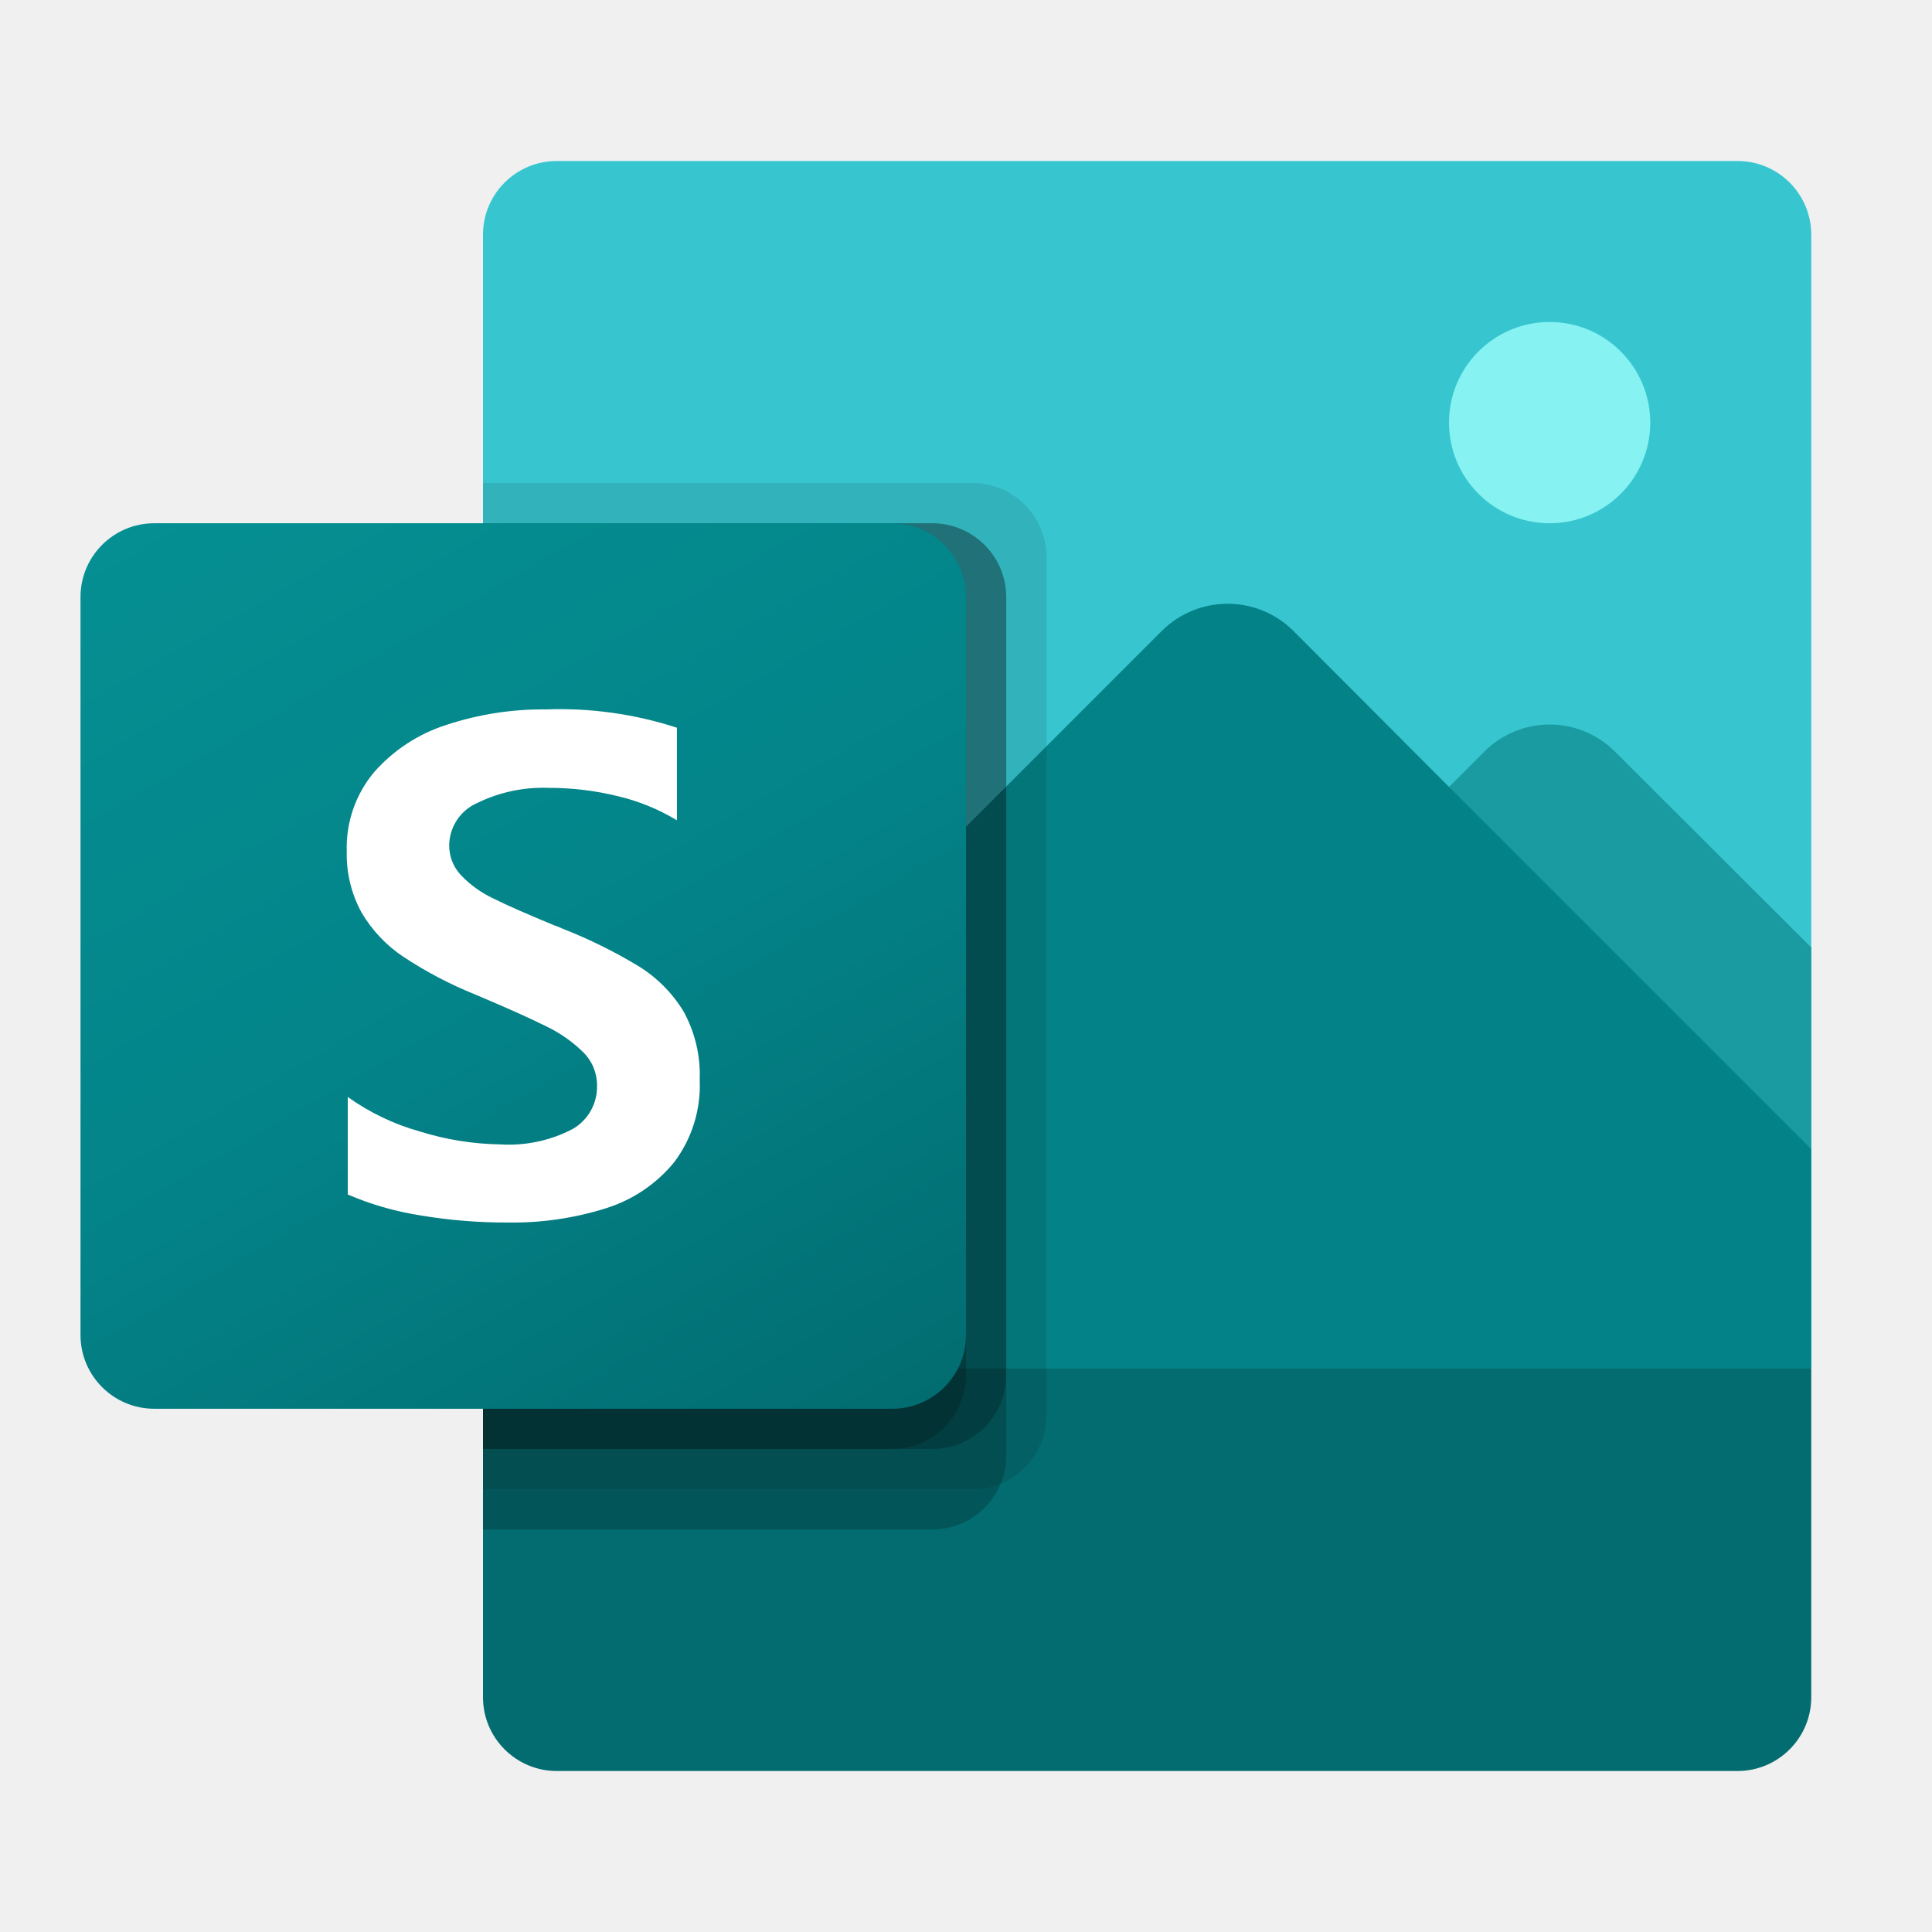
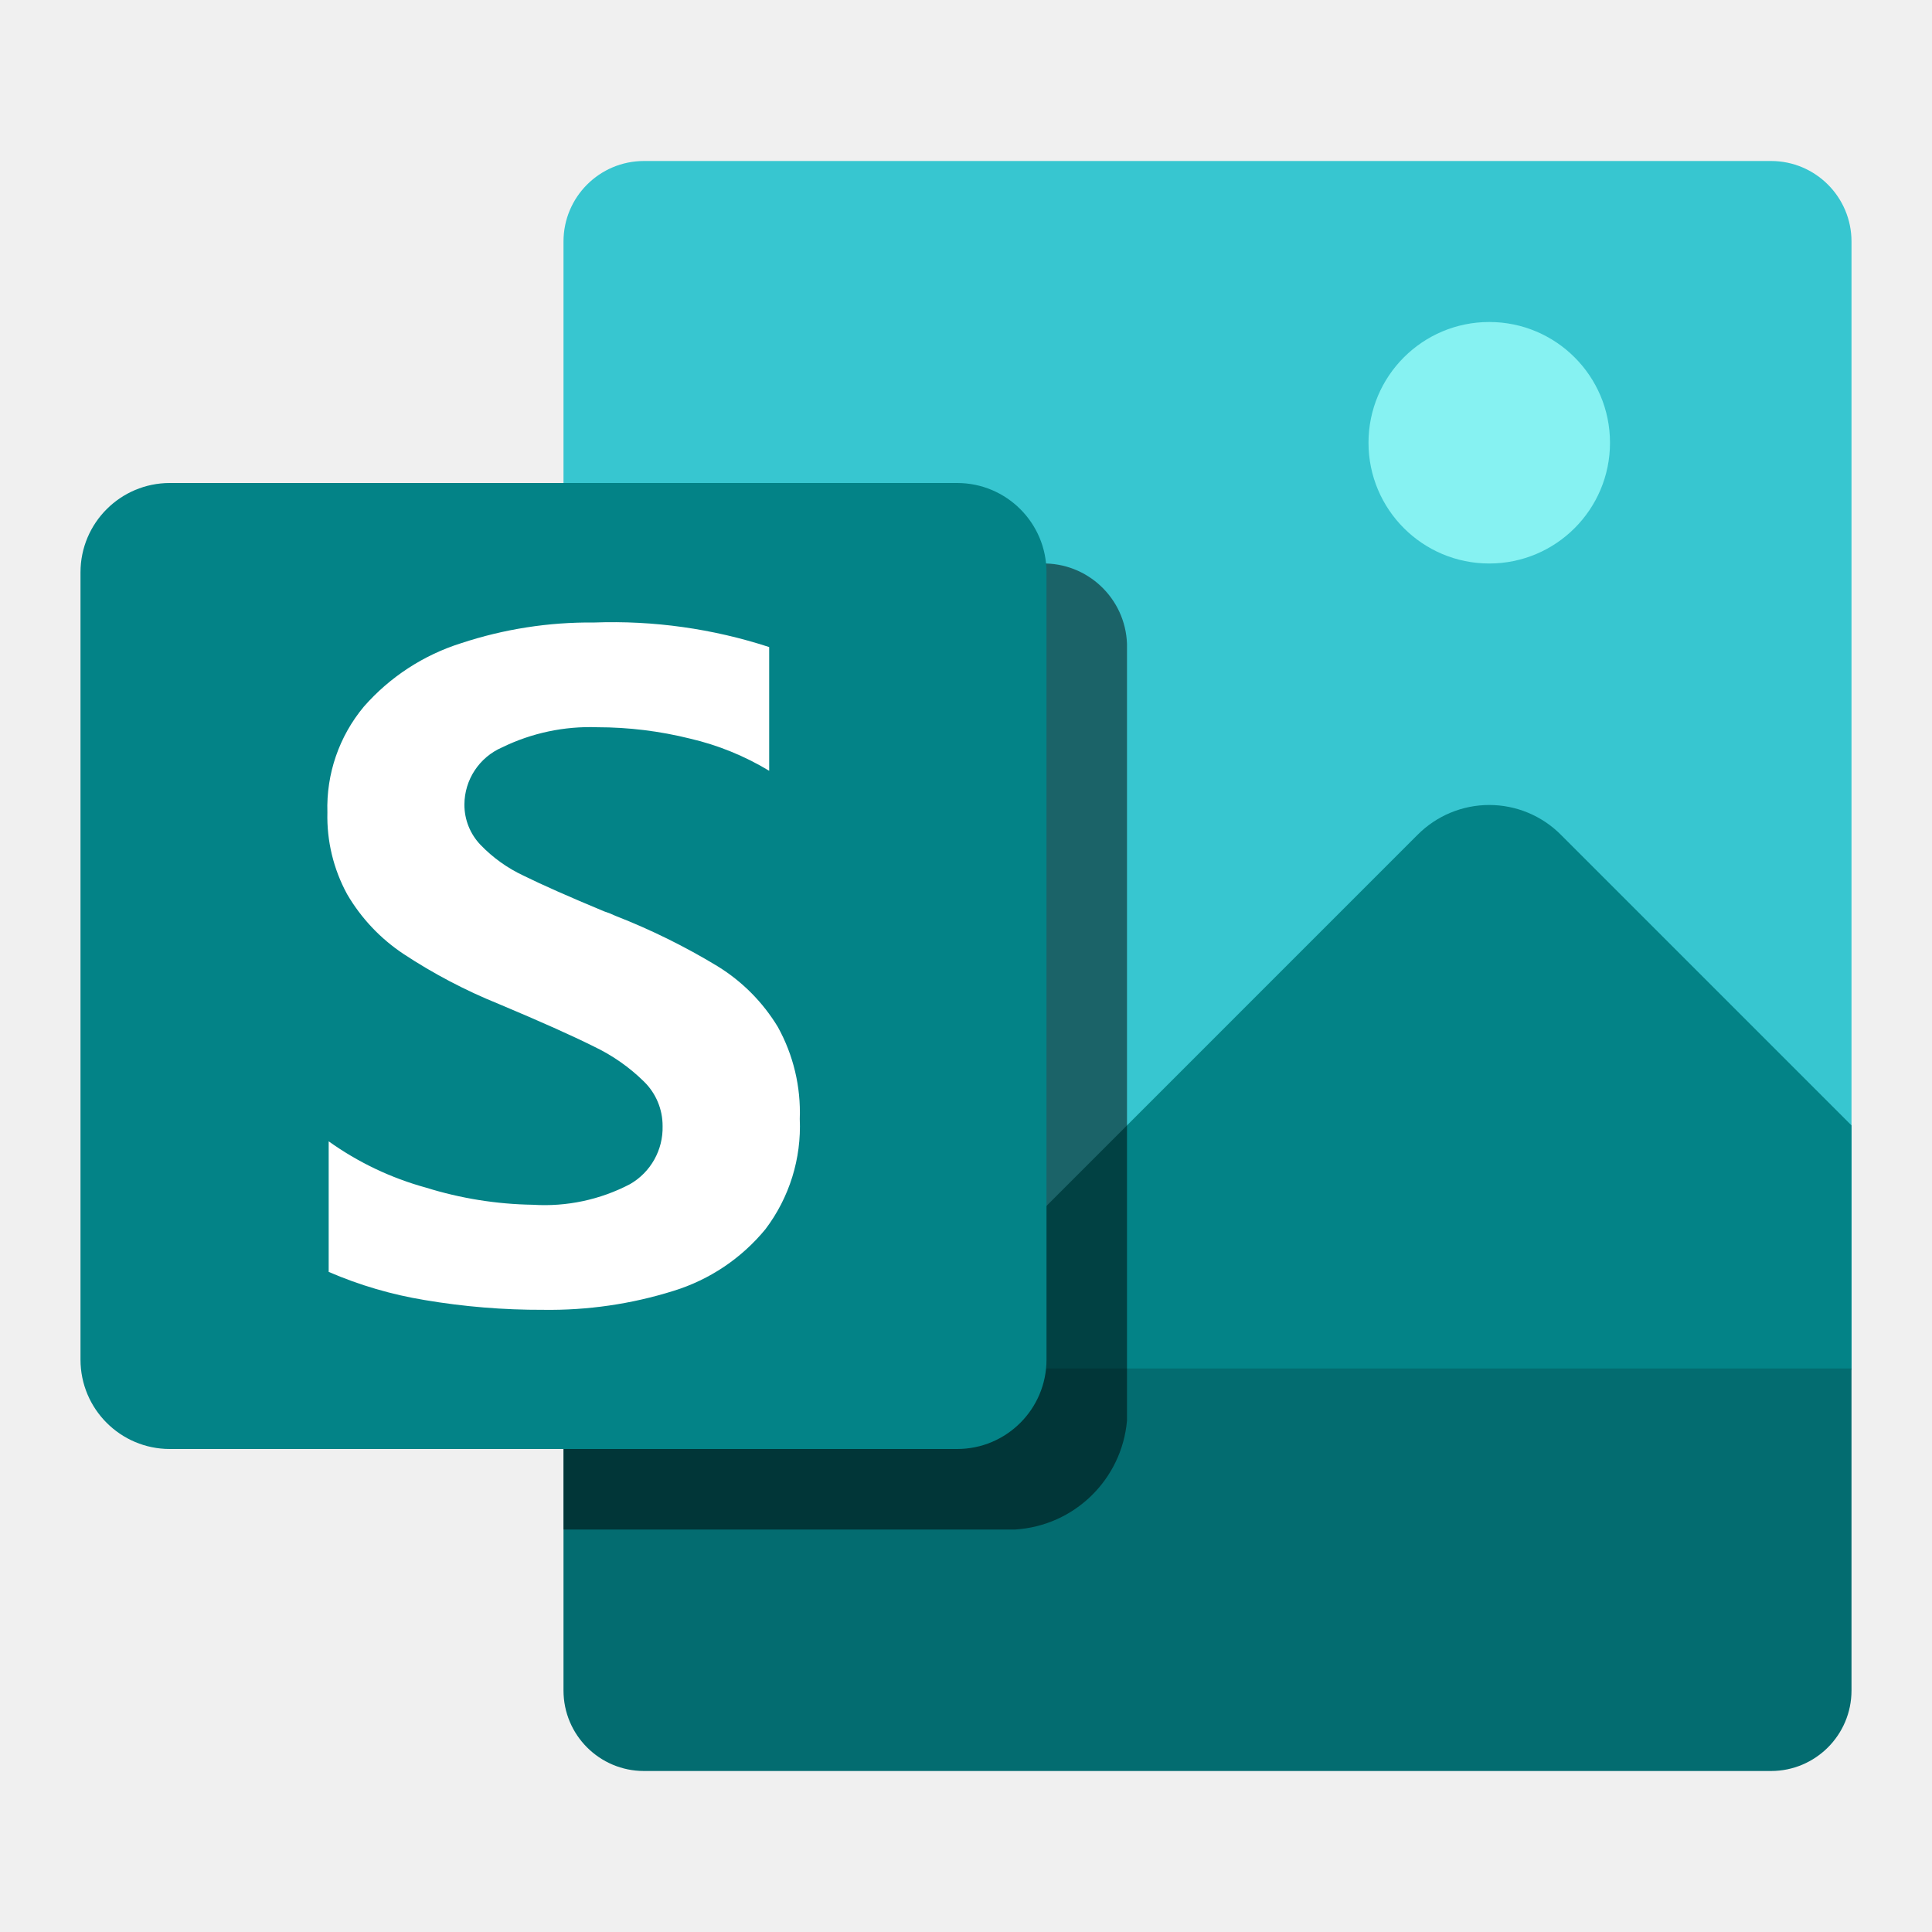
- <svg xmlns="http://www.w3.org/2000/svg" height="256" width="256" viewBox="0 0 48 48">
-   <defs>
-     <linearGradient id="a" x1="5.822" y1="11.568" x2="20.178" y2="36.432" gradientUnits="userSpaceOnUse">
-       <stop offset="0" stop-color="#058f92" />
-       <stop offset="0.5" stop-color="#038489" />
-       <stop offset="1" stop-color="#026d71" />
-     </linearGradient>
-   </defs>
-   <path d="M45,5.83V34L29,36l-.4-.05L12,34V5.83A1.831,1.831,0,0,1,13.83,4H43.17A1.831,1.831,0,0,1,45,5.83Z" fill="#37c6d0" />
-   <path d="M45,23.54v5.01l-1.26,1.83H25.17L36,19.55l.87-.87a2.294,2.294,0,0,1,3.26,0Z" fill="#1a9ba1" />
-   <path d="M45,28.55V34L28.6,35.95,12,34V32.54L28.87,15.67a2.318,2.318,0,0,1,3.26,0L36,19.55Z" fill="#038387" />
-   <circle cx="38.5" cy="10.5" r="2.5" fill="#86f2f2" />
-   <path d="M13.833,44H43.167A1.833,1.833,0,0,0,45,42.167V34H12v8.167A1.833,1.833,0,0,0,13.833,44Z" fill="#036c70" />
-   <rect width="48" height="48" fill="none" />
-   <path d="M24.167,12H12V37H24.167A1.839,1.839,0,0,0,26,35.167V13.833A1.839,1.839,0,0,0,24.167,12Z" opacity="0.1" />
-   <path d="M23.167,13H12V38H23.167A1.839,1.839,0,0,0,25,36.167V14.833A1.839,1.839,0,0,0,23.167,13Z" opacity="0.2" />
-   <path d="M23.167,13H12V36H23.167A1.839,1.839,0,0,0,25,34.167V14.833A1.839,1.839,0,0,0,23.167,13Z" opacity="0.2" />
-   <path d="M22.167,13H12V36H22.167A1.839,1.839,0,0,0,24,34.167V14.833A1.839,1.839,0,0,0,22.167,13Z" opacity="0.2" />
-   <rect x="2" y="13" width="22" height="22" rx="1.833" fill="url(#a)" />
-   <path d="M10.029,23.776A3.384,3.384,0,0,1,8.98,22.667a3.018,3.018,0,0,1-.365-1.517,2.919,2.919,0,0,1,.679-1.965A4.011,4.011,0,0,1,11.1,18.007a7.629,7.629,0,0,1,2.467-.382,9.4,9.4,0,0,1,3.251.455v2.3a5.091,5.091,0,0,0-1.471-.6,7.159,7.159,0,0,0-1.719-.206,3.719,3.719,0,0,0-1.767.374A1.161,1.161,0,0,0,11.16,21a1.076,1.076,0,0,0,.3.752,2.708,2.708,0,0,0,.8.572q.5.249,1.5.662a1.612,1.612,0,0,1,.215.086,12.371,12.371,0,0,1,1.891.933,3.387,3.387,0,0,1,1.118,1.126,3.264,3.264,0,0,1,.4,1.7,3.162,3.162,0,0,1-.636,2.046,3.557,3.557,0,0,1-1.7,1.144,7.706,7.706,0,0,1-2.424.352,12.833,12.833,0,0,1-2.2-.18,7.487,7.487,0,0,1-1.784-.516V27.254a5.746,5.746,0,0,0,1.8.86,7.043,7.043,0,0,0,1.987.318,3.418,3.418,0,0,0,1.8-.382,1.208,1.208,0,0,0,.606-1.079,1.15,1.15,0,0,0-.34-.826,3.409,3.409,0,0,0-.937-.653q-.6-.3-1.767-.791A10.044,10.044,0,0,1,10.029,23.776Z" fill="#fff" />
+ <svg xmlns="http://www.w3.org/2000/svg" viewBox="0 0 24 24" width="256" height="256">
+   <path d="M23,3V17l-8,1.5L7,17V3A1,1,0,0,1,8,2H22A1,1,0,0,1,23,3Z" fill="#37c6d0" />
+   <circle cx="18.5" cy="5.5" r="1.5" fill="#86f2f2" />
+   <path d="M23,13.98V17l-.75,2.48H8.5l1.85-1.85,2.71-2.71,4.55-4.55a1.255,1.255,0,0,1,1.78,0Z" fill="#038387" />
+   <path d="M7,17H23a0,0,0,0,1,0,0v4a1,1,0,0,1-1,1H8a1,1,0,0,1-1-1V17A0,0,0,0,1,7,17Z" fill="#036c70" />
+   <rect width="24" height="24" fill="none" />
+   <path d="M12.939,7H7V19h5.612A1.486,1.486,0,0,0,14,17.647V8A1.035,1.035,0,0,0,12.939,7Z" opacity="0.5" />
+   <rect x="1" y="6" width="12" height="12" rx="1.11" fill="#038387" />
+   <path d="M5.012,11.85a2.256,2.256,0,0,1-.7-.742,2.015,2.015,0,0,1-.245-1.015A1.955,1.955,0,0,1,4.52,8.778,2.676,2.676,0,0,1,5.728,7.99,5.1,5.1,0,0,1,7.38,7.733a6.279,6.279,0,0,1,2.175.305V9.575a3.382,3.382,0,0,0-.984-.4A4.779,4.779,0,0,0,7.42,9.034a2.488,2.488,0,0,0-1.182.25.777.777,0,0,0-.469.711.72.72,0,0,0,.2.5,1.8,1.8,0,0,0,.535.383q.338.167,1,.443a1.133,1.133,0,0,1,.144.057,8.192,8.192,0,0,1,1.266.625,2.261,2.261,0,0,1,.748.753A2.19,2.19,0,0,1,9.935,13.9a2.113,2.113,0,0,1-.426,1.369,2.387,2.387,0,0,1-1.14.766,5.161,5.161,0,0,1-1.622.236,8.61,8.61,0,0,1-1.47-.121A5.075,5.075,0,0,1,4.083,15.8V14.178a3.81,3.81,0,0,0,1.208.575,4.71,4.71,0,0,0,1.329.213,2.287,2.287,0,0,0,1.206-.256.808.808,0,0,0,.405-.722A.767.767,0,0,0,8,13.436,2.288,2.288,0,0,0,7.377,13q-.4-.2-1.183-.529A6.717,6.717,0,0,1,5.012,11.85Z" fill="#fff" />
</svg>
